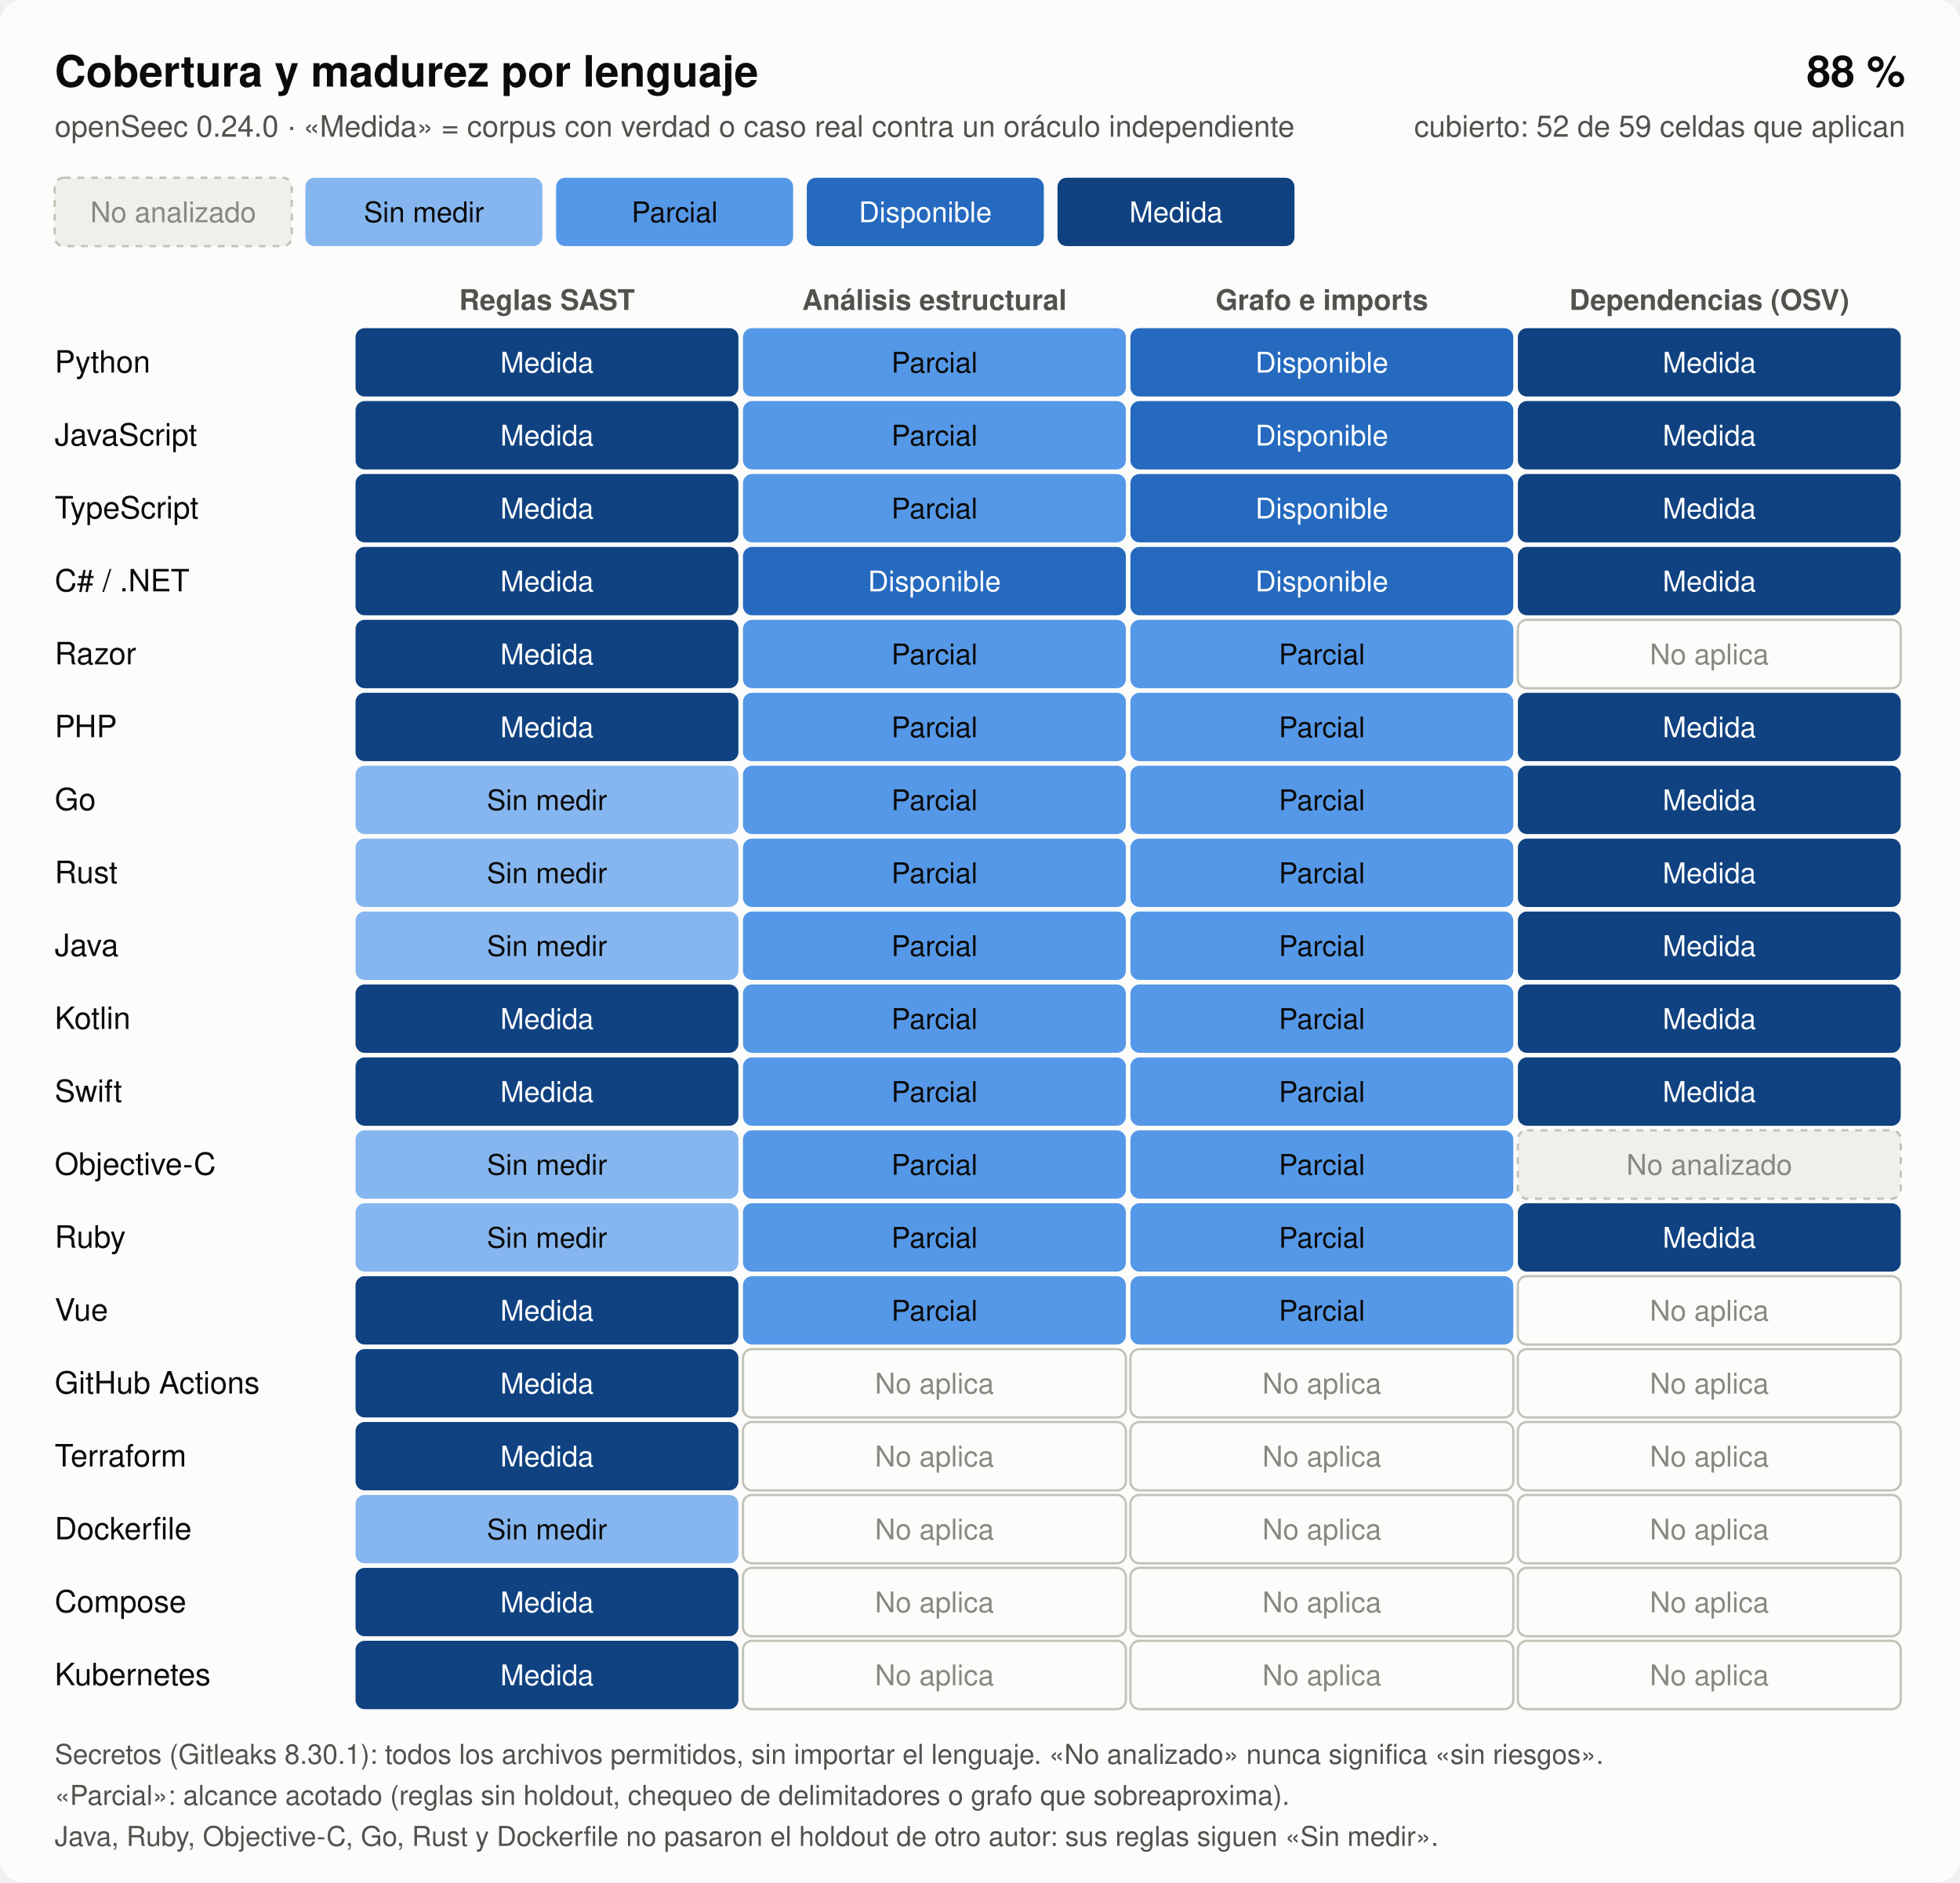
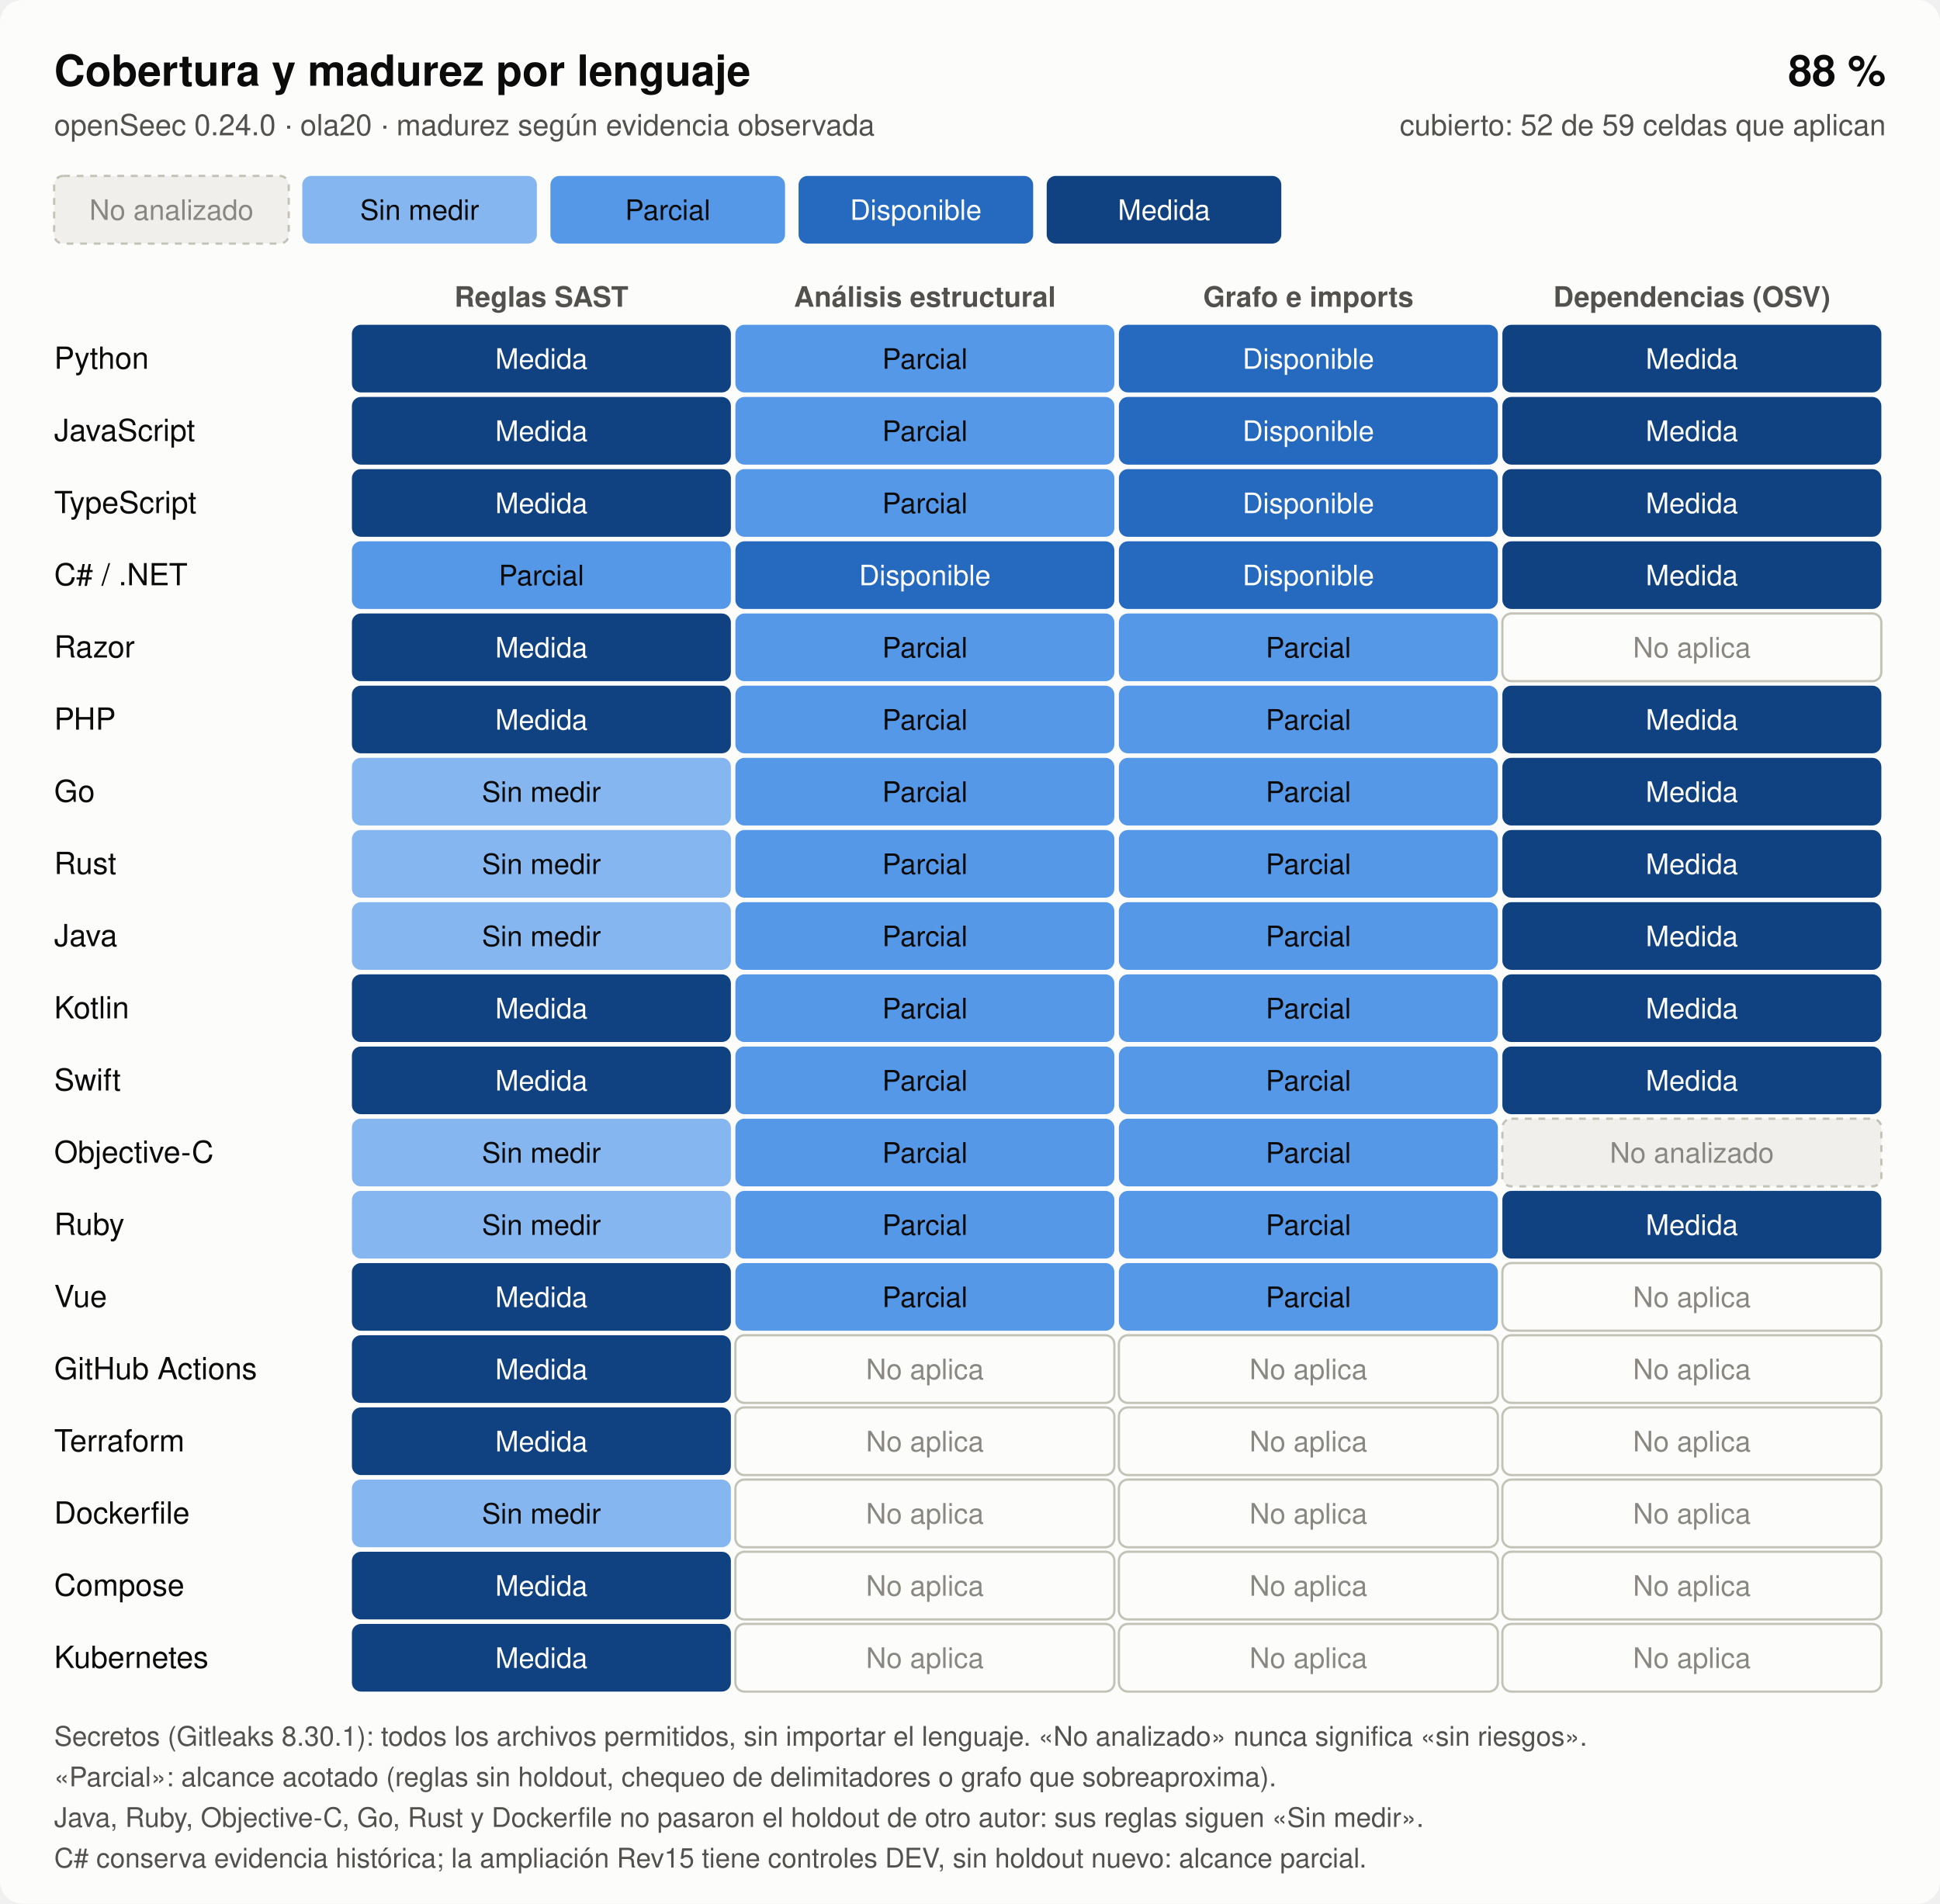
- <svg xmlns="http://www.w3.org/2000/svg" width="860" height="826" viewBox="0 0 860 826" font-family="-apple-system, 'Segoe UI', Helvetica, Arial, sans-serif" role="img" aria-labelledby="t d">
-   <rect width="860" height="826" rx="10" fill="#fcfcfb" />
+ <svg xmlns="http://www.w3.org/2000/svg" width="860" height="844" viewBox="0 0 860 844" font-family="-apple-system, 'Segoe UI', Helvetica, Arial, sans-serif" role="img" aria-labelledby="t d">
+   <rect width="860" height="844" rx="10" fill="#fcfcfb" />
  <text x="24" y="38" font-size="19" font-weight="600" fill="#0b0b0b">Cobertura y madurez por lenguaje</text>
-   <text x="24" y="60" font-size="13" fill="#52514e">openSeec 0.24.0 · «Medida» = corpus con verdad o caso real contra un oráculo independiente</text>
+   <text x="24" y="60" font-size="13" fill="#52514e">openSeec 0.24.0 · ola20 · madurez según evidencia observada</text>
  <text x="836" y="38" text-anchor="end" font-size="19" font-weight="600" fill="#0b0b0b">88 %</text>
  <text x="836" y="60" text-anchor="end" font-size="13" fill="#52514e">cubierto: 52 de 59 celdas que aplican</text>
  <rect x="24" y="78" width="104" height="30" rx="4" fill="#f0efec" stroke="#c3c2b7" stroke-dasharray="3 3" />
  <text x="76" y="97.5" text-anchor="middle" font-size="12.5" fill="#898781">No analizado</text>
  <rect x="134" y="78" width="104" height="30" rx="4" fill="#86b6ef" />
  <text x="186" y="97.5" text-anchor="middle" font-size="12.5" fill="#0b0b0b">Sin medir</text>
  <rect x="244" y="78" width="104" height="30" rx="4" fill="#5598e7" />
  <text x="296" y="97.5" text-anchor="middle" font-size="12.5" fill="#0b0b0b">Parcial</text>
  <rect x="354" y="78" width="104" height="30" rx="4" fill="#256abf" />
  <text x="406" y="97.5" text-anchor="middle" font-size="12.5" fill="#ffffff">Disponible</text>
  <rect x="464" y="78" width="104" height="30" rx="4" fill="#104281" />
  <text x="516" y="97.5" text-anchor="middle" font-size="12.5" fill="#ffffff">Medida</text>
  <text x="240.0" y="136" text-anchor="middle" font-size="12.5" font-weight="600" fill="#52514e">Reglas SAST</text>
  <text x="410.0" y="136" text-anchor="middle" font-size="12.5" font-weight="600" fill="#52514e">Análisis estructural</text>
  <text x="580.0" y="136" text-anchor="middle" font-size="12.5" font-weight="600" fill="#52514e">Grafo e imports</text>
  <text x="750.0" y="136" text-anchor="middle" font-size="12.5" font-weight="600" fill="#52514e">Dependencias (OSV)</text>
  <text x="24" y="163.5" font-size="13.5" fill="#0b0b0b">Python</text>
  <rect x="156" y="144" width="168" height="30" rx="4" fill="#104281" />
  <text x="240.0" y="163.5" text-anchor="middle" font-size="12.5" fill="#ffffff">Medida</text>
  <rect x="326" y="144" width="168" height="30" rx="4" fill="#5598e7" />
  <text x="410.0" y="163.5" text-anchor="middle" font-size="12.5" fill="#0b0b0b">Parcial</text>
  <rect x="496" y="144" width="168" height="30" rx="4" fill="#256abf" />
  <text x="580.0" y="163.5" text-anchor="middle" font-size="12.5" fill="#ffffff">Disponible</text>
  <rect x="666" y="144" width="168" height="30" rx="4" fill="#104281" />
  <text x="750.0" y="163.5" text-anchor="middle" font-size="12.5" fill="#ffffff">Medida</text>
  <text x="24" y="195.5" font-size="13.5" fill="#0b0b0b">JavaScript</text>
  <rect x="156" y="176" width="168" height="30" rx="4" fill="#104281" />
  <text x="240.0" y="195.5" text-anchor="middle" font-size="12.5" fill="#ffffff">Medida</text>
  <rect x="326" y="176" width="168" height="30" rx="4" fill="#5598e7" />
  <text x="410.0" y="195.5" text-anchor="middle" font-size="12.5" fill="#0b0b0b">Parcial</text>
  <rect x="496" y="176" width="168" height="30" rx="4" fill="#256abf" />
  <text x="580.0" y="195.5" text-anchor="middle" font-size="12.5" fill="#ffffff">Disponible</text>
  <rect x="666" y="176" width="168" height="30" rx="4" fill="#104281" />
  <text x="750.0" y="195.5" text-anchor="middle" font-size="12.5" fill="#ffffff">Medida</text>
  <text x="24" y="227.5" font-size="13.5" fill="#0b0b0b">TypeScript</text>
  <rect x="156" y="208" width="168" height="30" rx="4" fill="#104281" />
  <text x="240.0" y="227.5" text-anchor="middle" font-size="12.5" fill="#ffffff">Medida</text>
  <rect x="326" y="208" width="168" height="30" rx="4" fill="#5598e7" />
  <text x="410.0" y="227.5" text-anchor="middle" font-size="12.5" fill="#0b0b0b">Parcial</text>
  <rect x="496" y="208" width="168" height="30" rx="4" fill="#256abf" />
  <text x="580.0" y="227.5" text-anchor="middle" font-size="12.5" fill="#ffffff">Disponible</text>
  <rect x="666" y="208" width="168" height="30" rx="4" fill="#104281" />
  <text x="750.0" y="227.5" text-anchor="middle" font-size="12.5" fill="#ffffff">Medida</text>
  <text x="24" y="259.5" font-size="13.5" fill="#0b0b0b">C# / .NET</text>
-   <rect x="156" y="240" width="168" height="30" rx="4" fill="#104281" />
-   <text x="240.0" y="259.5" text-anchor="middle" font-size="12.5" fill="#ffffff">Medida</text>
+   <rect x="156" y="240" width="168" height="30" rx="4" fill="#5598e7" />
+   <text x="240.0" y="259.5" text-anchor="middle" font-size="12.5" fill="#0b0b0b">Parcial</text>
  <rect x="326" y="240" width="168" height="30" rx="4" fill="#256abf" />
  <text x="410.0" y="259.5" text-anchor="middle" font-size="12.5" fill="#ffffff">Disponible</text>
  <rect x="496" y="240" width="168" height="30" rx="4" fill="#256abf" />
  <text x="580.0" y="259.5" text-anchor="middle" font-size="12.5" fill="#ffffff">Disponible</text>
  <rect x="666" y="240" width="168" height="30" rx="4" fill="#104281" />
  <text x="750.0" y="259.5" text-anchor="middle" font-size="12.5" fill="#ffffff">Medida</text>
  <text x="24" y="291.5" font-size="13.5" fill="#0b0b0b">Razor</text>
  <rect x="156" y="272" width="168" height="30" rx="4" fill="#104281" />
  <text x="240.0" y="291.5" text-anchor="middle" font-size="12.5" fill="#ffffff">Medida</text>
  <rect x="326" y="272" width="168" height="30" rx="4" fill="#5598e7" />
  <text x="410.0" y="291.5" text-anchor="middle" font-size="12.5" fill="#0b0b0b">Parcial</text>
  <rect x="496" y="272" width="168" height="30" rx="4" fill="#5598e7" />
  <text x="580.0" y="291.5" text-anchor="middle" font-size="12.5" fill="#0b0b0b">Parcial</text>
  <rect x="666" y="272" width="168" height="30" rx="4" fill="none" stroke="#c3c2b7" />
  <text x="750.0" y="291.5" text-anchor="middle" font-size="12.5" fill="#898781">No aplica</text>
  <text x="24" y="323.5" font-size="13.5" fill="#0b0b0b">PHP</text>
  <rect x="156" y="304" width="168" height="30" rx="4" fill="#104281" />
  <text x="240.0" y="323.5" text-anchor="middle" font-size="12.5" fill="#ffffff">Medida</text>
  <rect x="326" y="304" width="168" height="30" rx="4" fill="#5598e7" />
  <text x="410.0" y="323.5" text-anchor="middle" font-size="12.5" fill="#0b0b0b">Parcial</text>
  <rect x="496" y="304" width="168" height="30" rx="4" fill="#5598e7" />
  <text x="580.0" y="323.5" text-anchor="middle" font-size="12.5" fill="#0b0b0b">Parcial</text>
  <rect x="666" y="304" width="168" height="30" rx="4" fill="#104281" />
  <text x="750.0" y="323.5" text-anchor="middle" font-size="12.5" fill="#ffffff">Medida</text>
  <text x="24" y="355.5" font-size="13.5" fill="#0b0b0b">Go</text>
  <rect x="156" y="336" width="168" height="30" rx="4" fill="#86b6ef" />
  <text x="240.0" y="355.5" text-anchor="middle" font-size="12.5" fill="#0b0b0b">Sin medir</text>
  <rect x="326" y="336" width="168" height="30" rx="4" fill="#5598e7" />
  <text x="410.0" y="355.5" text-anchor="middle" font-size="12.5" fill="#0b0b0b">Parcial</text>
  <rect x="496" y="336" width="168" height="30" rx="4" fill="#5598e7" />
  <text x="580.0" y="355.5" text-anchor="middle" font-size="12.5" fill="#0b0b0b">Parcial</text>
  <rect x="666" y="336" width="168" height="30" rx="4" fill="#104281" />
  <text x="750.0" y="355.5" text-anchor="middle" font-size="12.5" fill="#ffffff">Medida</text>
  <text x="24" y="387.5" font-size="13.5" fill="#0b0b0b">Rust</text>
  <rect x="156" y="368" width="168" height="30" rx="4" fill="#86b6ef" />
  <text x="240.0" y="387.5" text-anchor="middle" font-size="12.5" fill="#0b0b0b">Sin medir</text>
  <rect x="326" y="368" width="168" height="30" rx="4" fill="#5598e7" />
  <text x="410.0" y="387.5" text-anchor="middle" font-size="12.5" fill="#0b0b0b">Parcial</text>
  <rect x="496" y="368" width="168" height="30" rx="4" fill="#5598e7" />
  <text x="580.0" y="387.5" text-anchor="middle" font-size="12.5" fill="#0b0b0b">Parcial</text>
  <rect x="666" y="368" width="168" height="30" rx="4" fill="#104281" />
  <text x="750.0" y="387.5" text-anchor="middle" font-size="12.5" fill="#ffffff">Medida</text>
  <text x="24" y="419.5" font-size="13.5" fill="#0b0b0b">Java</text>
  <rect x="156" y="400" width="168" height="30" rx="4" fill="#86b6ef" />
  <text x="240.0" y="419.5" text-anchor="middle" font-size="12.5" fill="#0b0b0b">Sin medir</text>
  <rect x="326" y="400" width="168" height="30" rx="4" fill="#5598e7" />
  <text x="410.0" y="419.5" text-anchor="middle" font-size="12.5" fill="#0b0b0b">Parcial</text>
  <rect x="496" y="400" width="168" height="30" rx="4" fill="#5598e7" />
  <text x="580.0" y="419.5" text-anchor="middle" font-size="12.5" fill="#0b0b0b">Parcial</text>
  <rect x="666" y="400" width="168" height="30" rx="4" fill="#104281" />
  <text x="750.0" y="419.5" text-anchor="middle" font-size="12.5" fill="#ffffff">Medida</text>
  <text x="24" y="451.5" font-size="13.5" fill="#0b0b0b">Kotlin</text>
  <rect x="156" y="432" width="168" height="30" rx="4" fill="#104281" />
  <text x="240.0" y="451.5" text-anchor="middle" font-size="12.5" fill="#ffffff">Medida</text>
  <rect x="326" y="432" width="168" height="30" rx="4" fill="#5598e7" />
  <text x="410.0" y="451.5" text-anchor="middle" font-size="12.5" fill="#0b0b0b">Parcial</text>
  <rect x="496" y="432" width="168" height="30" rx="4" fill="#5598e7" />
  <text x="580.0" y="451.5" text-anchor="middle" font-size="12.5" fill="#0b0b0b">Parcial</text>
  <rect x="666" y="432" width="168" height="30" rx="4" fill="#104281" />
  <text x="750.0" y="451.5" text-anchor="middle" font-size="12.5" fill="#ffffff">Medida</text>
  <text x="24" y="483.5" font-size="13.5" fill="#0b0b0b">Swift</text>
  <rect x="156" y="464" width="168" height="30" rx="4" fill="#104281" />
  <text x="240.0" y="483.5" text-anchor="middle" font-size="12.5" fill="#ffffff">Medida</text>
  <rect x="326" y="464" width="168" height="30" rx="4" fill="#5598e7" />
  <text x="410.0" y="483.5" text-anchor="middle" font-size="12.5" fill="#0b0b0b">Parcial</text>
  <rect x="496" y="464" width="168" height="30" rx="4" fill="#5598e7" />
  <text x="580.0" y="483.5" text-anchor="middle" font-size="12.5" fill="#0b0b0b">Parcial</text>
  <rect x="666" y="464" width="168" height="30" rx="4" fill="#104281" />
  <text x="750.0" y="483.5" text-anchor="middle" font-size="12.5" fill="#ffffff">Medida</text>
  <text x="24" y="515.5" font-size="13.5" fill="#0b0b0b">Objective-C</text>
  <rect x="156" y="496" width="168" height="30" rx="4" fill="#86b6ef" />
  <text x="240.0" y="515.5" text-anchor="middle" font-size="12.5" fill="#0b0b0b">Sin medir</text>
  <rect x="326" y="496" width="168" height="30" rx="4" fill="#5598e7" />
  <text x="410.0" y="515.5" text-anchor="middle" font-size="12.5" fill="#0b0b0b">Parcial</text>
  <rect x="496" y="496" width="168" height="30" rx="4" fill="#5598e7" />
  <text x="580.0" y="515.5" text-anchor="middle" font-size="12.5" fill="#0b0b0b">Parcial</text>
  <rect x="666" y="496" width="168" height="30" rx="4" fill="#f0efec" stroke="#c3c2b7" stroke-dasharray="3 3" />
  <text x="750.0" y="515.5" text-anchor="middle" font-size="12.5" fill="#898781">No analizado</text>
  <text x="24" y="547.5" font-size="13.5" fill="#0b0b0b">Ruby</text>
  <rect x="156" y="528" width="168" height="30" rx="4" fill="#86b6ef" />
  <text x="240.0" y="547.5" text-anchor="middle" font-size="12.5" fill="#0b0b0b">Sin medir</text>
  <rect x="326" y="528" width="168" height="30" rx="4" fill="#5598e7" />
  <text x="410.0" y="547.5" text-anchor="middle" font-size="12.5" fill="#0b0b0b">Parcial</text>
  <rect x="496" y="528" width="168" height="30" rx="4" fill="#5598e7" />
  <text x="580.0" y="547.5" text-anchor="middle" font-size="12.5" fill="#0b0b0b">Parcial</text>
  <rect x="666" y="528" width="168" height="30" rx="4" fill="#104281" />
  <text x="750.0" y="547.5" text-anchor="middle" font-size="12.5" fill="#ffffff">Medida</text>
  <text x="24" y="579.5" font-size="13.5" fill="#0b0b0b">Vue</text>
  <rect x="156" y="560" width="168" height="30" rx="4" fill="#104281" />
  <text x="240.0" y="579.5" text-anchor="middle" font-size="12.5" fill="#ffffff">Medida</text>
  <rect x="326" y="560" width="168" height="30" rx="4" fill="#5598e7" />
  <text x="410.0" y="579.5" text-anchor="middle" font-size="12.5" fill="#0b0b0b">Parcial</text>
  <rect x="496" y="560" width="168" height="30" rx="4" fill="#5598e7" />
  <text x="580.0" y="579.5" text-anchor="middle" font-size="12.5" fill="#0b0b0b">Parcial</text>
  <rect x="666" y="560" width="168" height="30" rx="4" fill="none" stroke="#c3c2b7" />
  <text x="750.0" y="579.5" text-anchor="middle" font-size="12.5" fill="#898781">No aplica</text>
  <text x="24" y="611.5" font-size="13.5" fill="#0b0b0b">GitHub Actions</text>
  <rect x="156" y="592" width="168" height="30" rx="4" fill="#104281" />
  <text x="240.0" y="611.5" text-anchor="middle" font-size="12.5" fill="#ffffff">Medida</text>
  <rect x="326" y="592" width="168" height="30" rx="4" fill="none" stroke="#c3c2b7" />
  <text x="410.0" y="611.5" text-anchor="middle" font-size="12.5" fill="#898781">No aplica</text>
  <rect x="496" y="592" width="168" height="30" rx="4" fill="none" stroke="#c3c2b7" />
  <text x="580.0" y="611.5" text-anchor="middle" font-size="12.5" fill="#898781">No aplica</text>
  <rect x="666" y="592" width="168" height="30" rx="4" fill="none" stroke="#c3c2b7" />
  <text x="750.0" y="611.5" text-anchor="middle" font-size="12.5" fill="#898781">No aplica</text>
  <text x="24" y="643.5" font-size="13.5" fill="#0b0b0b">Terraform</text>
  <rect x="156" y="624" width="168" height="30" rx="4" fill="#104281" />
  <text x="240.0" y="643.5" text-anchor="middle" font-size="12.5" fill="#ffffff">Medida</text>
  <rect x="326" y="624" width="168" height="30" rx="4" fill="none" stroke="#c3c2b7" />
  <text x="410.0" y="643.5" text-anchor="middle" font-size="12.5" fill="#898781">No aplica</text>
  <rect x="496" y="624" width="168" height="30" rx="4" fill="none" stroke="#c3c2b7" />
  <text x="580.0" y="643.5" text-anchor="middle" font-size="12.5" fill="#898781">No aplica</text>
  <rect x="666" y="624" width="168" height="30" rx="4" fill="none" stroke="#c3c2b7" />
  <text x="750.0" y="643.5" text-anchor="middle" font-size="12.5" fill="#898781">No aplica</text>
  <text x="24" y="675.5" font-size="13.5" fill="#0b0b0b">Dockerfile</text>
  <rect x="156" y="656" width="168" height="30" rx="4" fill="#86b6ef" />
  <text x="240.0" y="675.5" text-anchor="middle" font-size="12.5" fill="#0b0b0b">Sin medir</text>
  <rect x="326" y="656" width="168" height="30" rx="4" fill="none" stroke="#c3c2b7" />
  <text x="410.0" y="675.5" text-anchor="middle" font-size="12.5" fill="#898781">No aplica</text>
  <rect x="496" y="656" width="168" height="30" rx="4" fill="none" stroke="#c3c2b7" />
  <text x="580.0" y="675.5" text-anchor="middle" font-size="12.5" fill="#898781">No aplica</text>
  <rect x="666" y="656" width="168" height="30" rx="4" fill="none" stroke="#c3c2b7" />
  <text x="750.0" y="675.5" text-anchor="middle" font-size="12.5" fill="#898781">No aplica</text>
  <text x="24" y="707.5" font-size="13.5" fill="#0b0b0b">Compose</text>
  <rect x="156" y="688" width="168" height="30" rx="4" fill="#104281" />
  <text x="240.0" y="707.5" text-anchor="middle" font-size="12.5" fill="#ffffff">Medida</text>
  <rect x="326" y="688" width="168" height="30" rx="4" fill="none" stroke="#c3c2b7" />
  <text x="410.0" y="707.5" text-anchor="middle" font-size="12.5" fill="#898781">No aplica</text>
  <rect x="496" y="688" width="168" height="30" rx="4" fill="none" stroke="#c3c2b7" />
  <text x="580.0" y="707.5" text-anchor="middle" font-size="12.5" fill="#898781">No aplica</text>
  <rect x="666" y="688" width="168" height="30" rx="4" fill="none" stroke="#c3c2b7" />
  <text x="750.0" y="707.5" text-anchor="middle" font-size="12.5" fill="#898781">No aplica</text>
  <text x="24" y="739.5" font-size="13.5" fill="#0b0b0b">Kubernetes</text>
  <rect x="156" y="720" width="168" height="30" rx="4" fill="#104281" />
  <text x="240.0" y="739.5" text-anchor="middle" font-size="12.5" fill="#ffffff">Medida</text>
  <rect x="326" y="720" width="168" height="30" rx="4" fill="none" stroke="#c3c2b7" />
  <text x="410.0" y="739.5" text-anchor="middle" font-size="12.5" fill="#898781">No aplica</text>
  <rect x="496" y="720" width="168" height="30" rx="4" fill="none" stroke="#c3c2b7" />
  <text x="580.0" y="739.5" text-anchor="middle" font-size="12.5" fill="#898781">No aplica</text>
  <rect x="666" y="720" width="168" height="30" rx="4" fill="none" stroke="#c3c2b7" />
  <text x="750.0" y="739.5" text-anchor="middle" font-size="12.5" fill="#898781">No aplica</text>
  <text x="24" y="774" font-size="12" fill="#52514e">Secretos (Gitleaks 8.30.1): todos los archivos permitidos, sin importar el lenguaje. «No analizado» nunca significa «sin riesgos».</text>
  <text x="24" y="792" font-size="12" fill="#52514e">«Parcial»: alcance acotado (reglas sin holdout, chequeo de delimitadores o grafo que sobreaproxima).</text>
  <text x="24" y="810" font-size="12" fill="#52514e">Java, Ruby, Objective-C, Go, Rust y Dockerfile no pasaron el holdout de otro autor: sus reglas siguen «Sin medir».</text>
+   <text x="24" y="828" font-size="12" fill="#52514e">C# conserva evidencia histórica; la ampliación Rev15 tiene controles DEV, sin holdout nuevo: alcance parcial.</text>
</svg>
